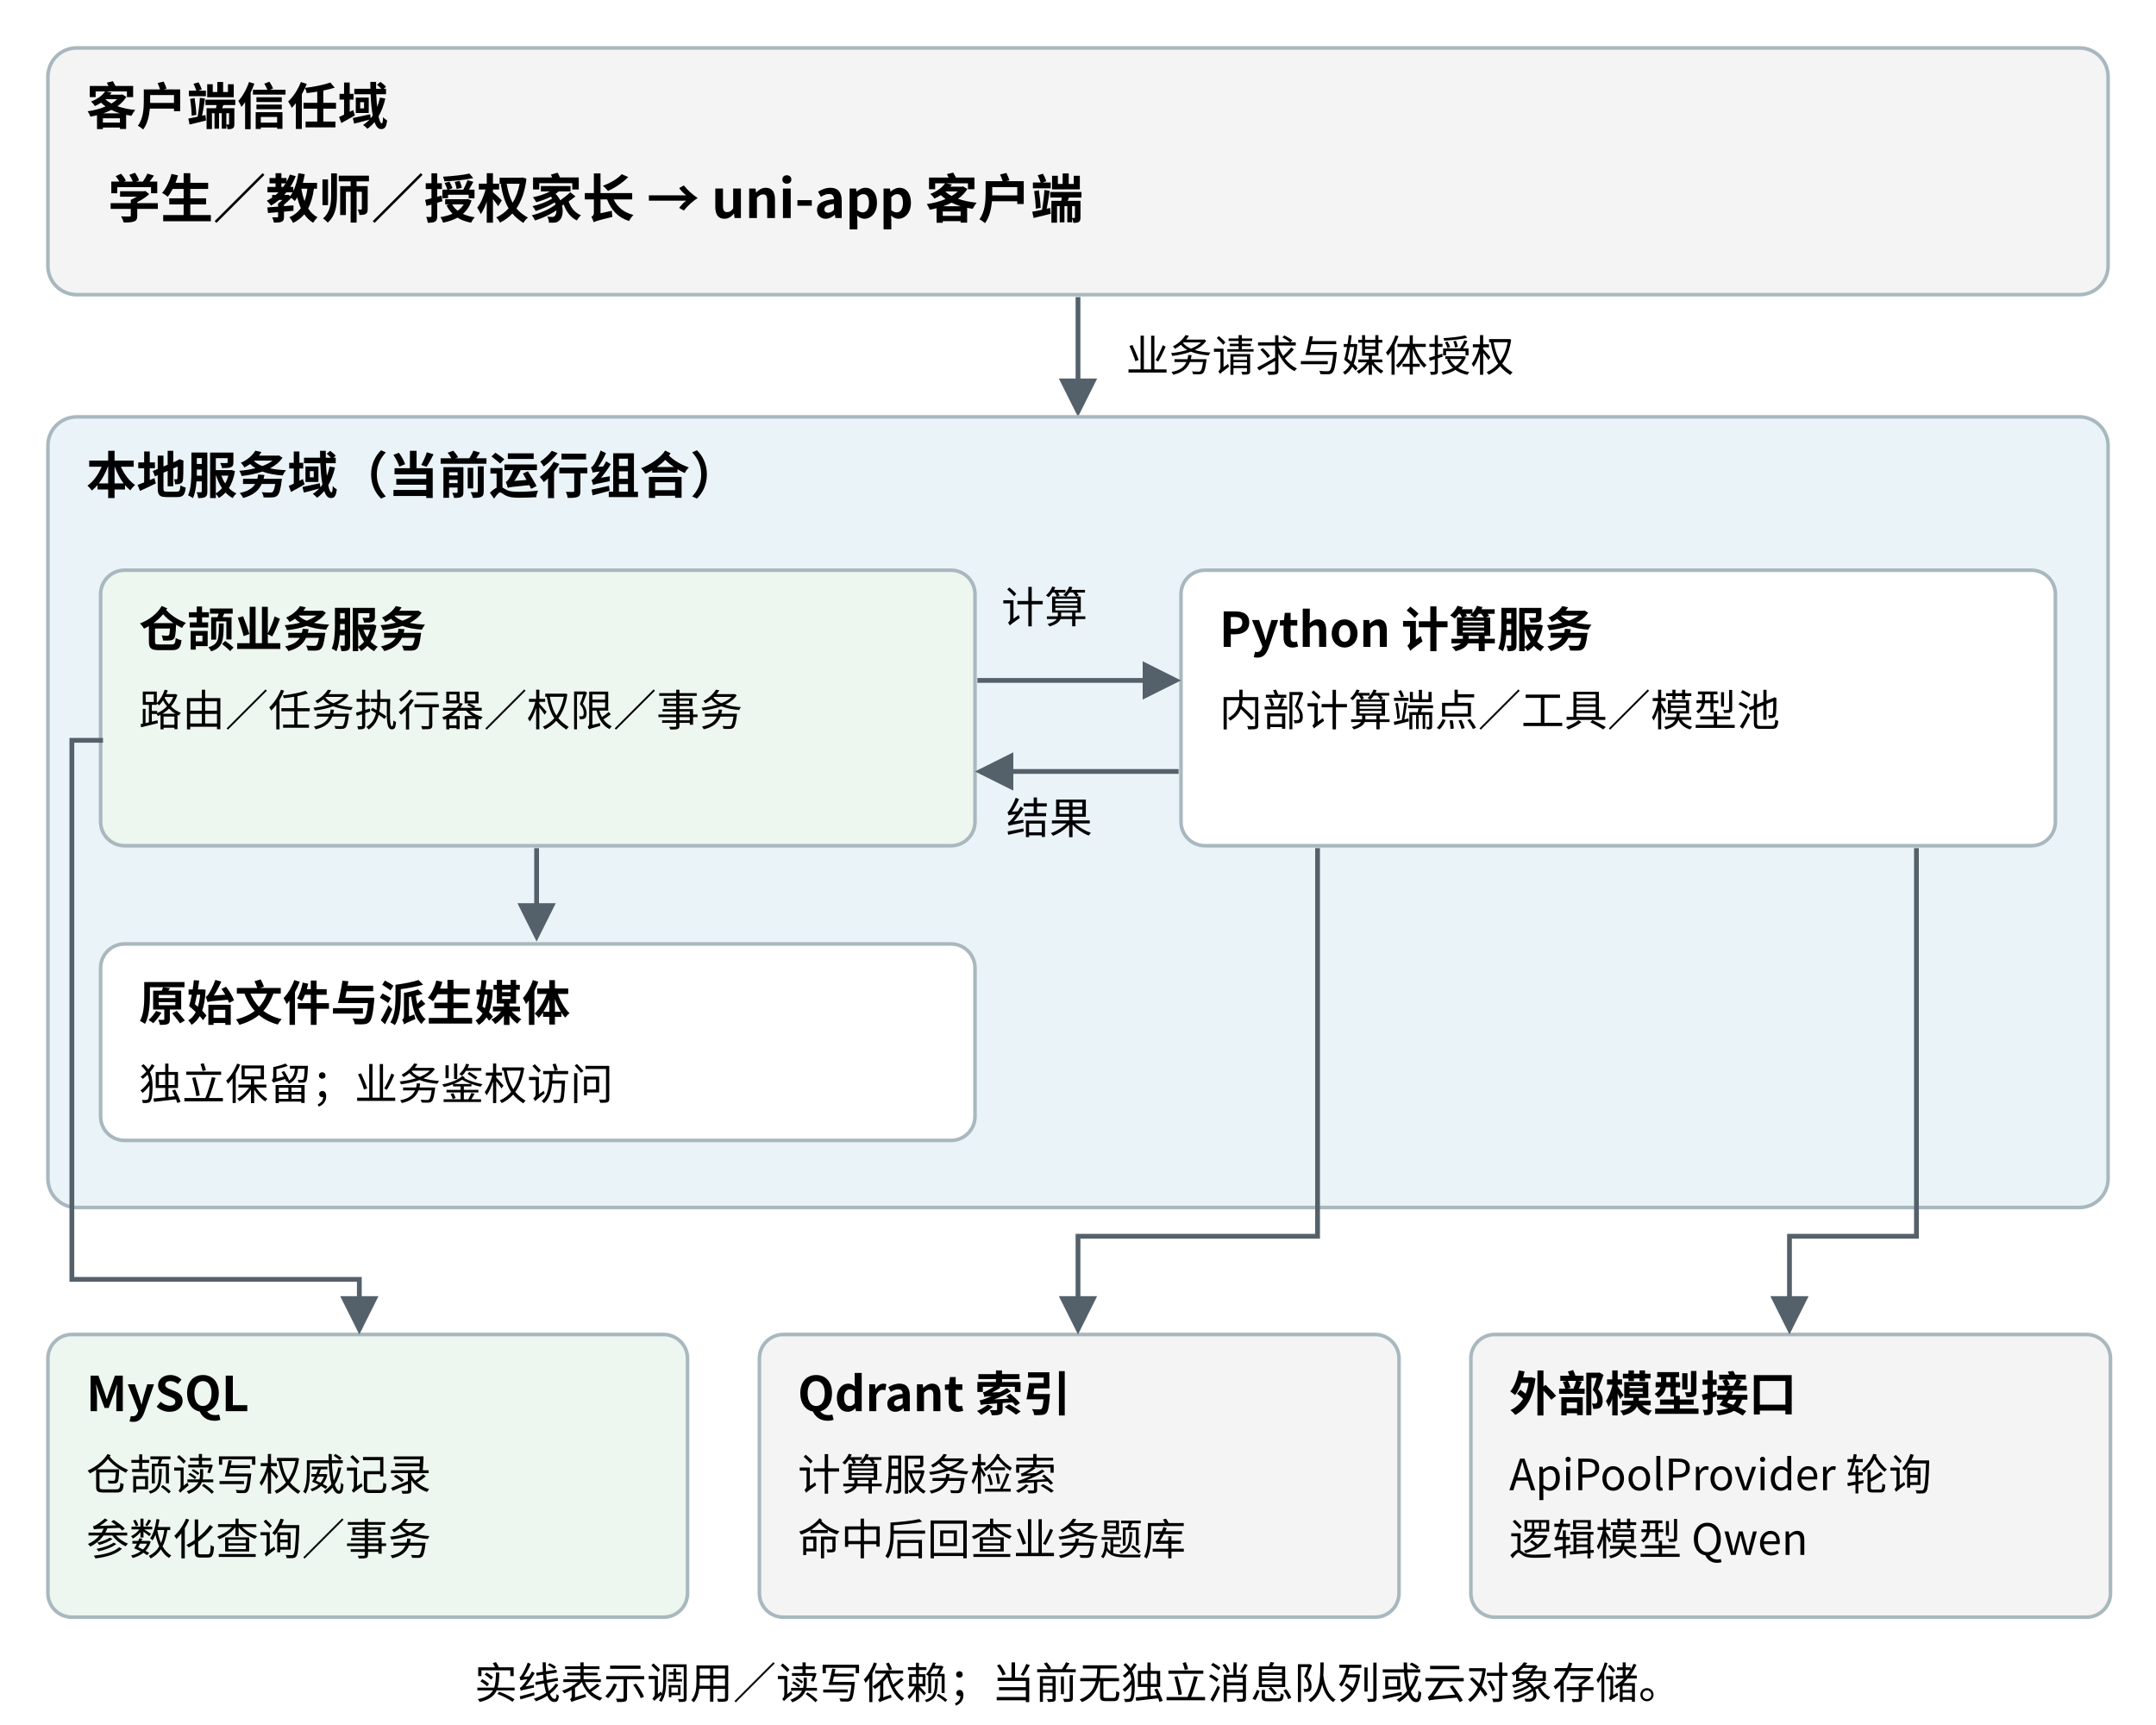
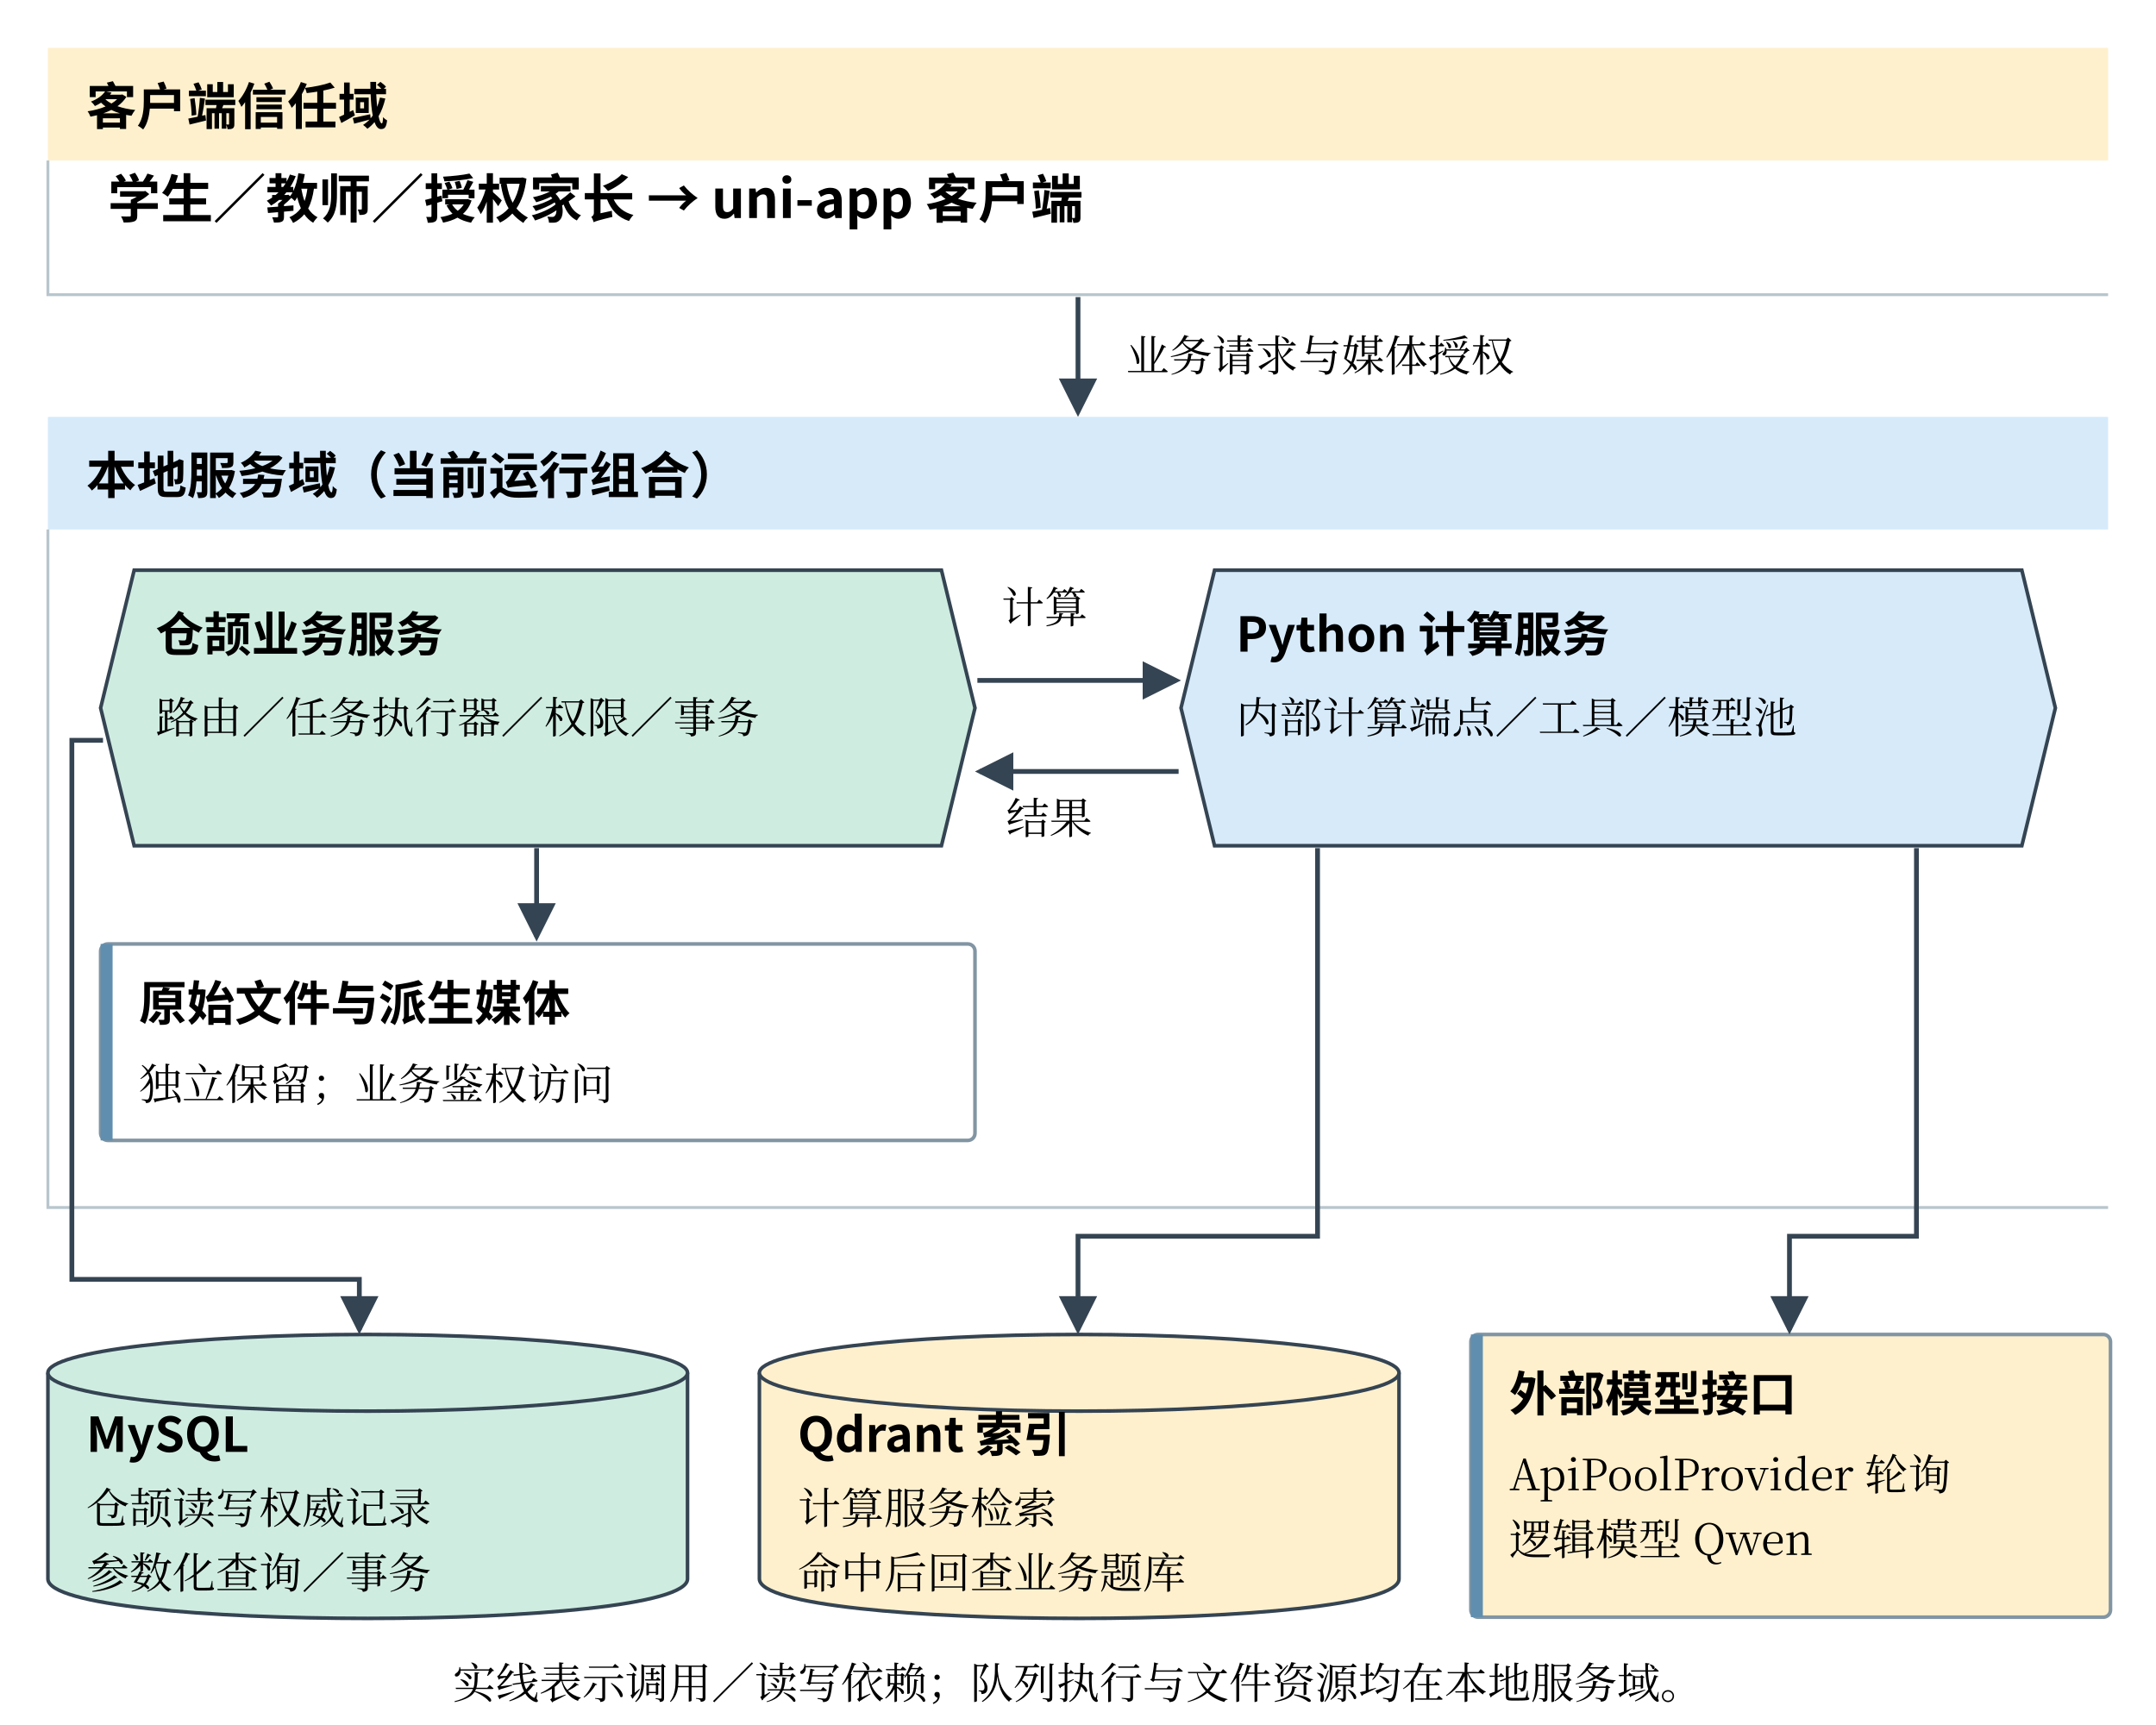
<svg xmlns="http://www.w3.org/2000/svg" width="900" height="720" viewBox="0 0 900 720">
  <defs>
    <marker id="arrow" markerWidth="8" markerHeight="8" refX="7" refY="4" orient="auto">
-       <path d="M0 0 L8 4 L0 8Z" fill="#55616a" />
+       <path d="M0 0 L8 4 L0 8Z" fill="#354452" />
    </marker>
  </defs>
  <rect width="900" height="720" fill="#ffffff" />
-   <rect x="20" y="20" width="860" height="103" rx="12" fill="#f3f4f3" stroke="#a9b8bf" stroke-width="1.5" />
-   <text x="36" y="52" fill="#000000" font-family="Noto Sans CJK SC, sans-serif" font-size="21" font-weight="700" text-anchor="start">
+   <rect x="20" y="20" width="860" height="103" rx="0" fill="#ffffff" stroke="none" stroke-width="1.5" />
+   <rect x="20" y="20" width="860" height="47" rx="0" fill="#fff0cd" stroke="none" stroke-width="1.5" />
+   <path d="M20 67 V123 H880" stroke="#b8c5cc" stroke-width="1.2" fill="none" />
+   <text x="36" y="52" fill="#000000" font-family="Noto Sans CJK SC" font-size="21" font-weight="700" text-anchor="start">
    <tspan x="36" dy="0">客户端信任域</tspan>
  </text>
-   <text x="45" y="91" fill="#000000" font-family="Noto Sans CJK SC, sans-serif" font-size="22" font-weight="700" text-anchor="start">
+   <text x="45" y="91" fill="#000000" font-family="Noto Sans CJK SC" font-size="22" font-weight="700" text-anchor="start">
    <tspan x="45" dy="0">学生／教师／授权家长  →  uni-app 客户端</tspan>
  </text>
-   <path d="M450,124 L450,172" fill="none" stroke="#55616a" stroke-width="2" marker-end="url(#arrow)" />
-   <text x="470" y="155" fill="#000000" font-family="Noto Sans CJK SC, sans-serif" font-size="18" font-weight="400" text-anchor="start">
+   <path d="M450,124 L450,172" fill="none" stroke="#354452" stroke-width="2" marker-end="url(#arrow)" />
+   <text x="470" y="155" fill="#000000" font-family="Noto Serif CJK SC" font-size="18" font-weight="400" text-anchor="start">
    <tspan x="470" dy="0">业务请求与媒体授权</tspan>
  </text>
-   <rect x="20" y="174" width="860" height="330" rx="12" fill="#eaf3f8" stroke="#a9b8bf" stroke-width="1.5" />
-   <text x="36" y="206" fill="#000000" font-family="Noto Sans CJK SC, sans-serif" font-size="21" font-weight="700" text-anchor="start">
+   <rect x="20" y="174" width="860" height="330" rx="0" fill="#ffffff" stroke="none" stroke-width="1.5" />
+   <rect x="20" y="174" width="860" height="47" rx="0" fill="#d6eafa" stroke="none" stroke-width="1.5" />
+   <path d="M20 221 V504 H880" stroke="#b8c5cc" stroke-width="1.2" fill="none" />
+   <text x="36" y="206" fill="#000000" font-family="Noto Sans CJK SC" font-size="21" font-weight="700" text-anchor="start">
    <tspan x="36" dy="0">本地服务域（当前运行组合）</tspan>
  </text>
-   <rect x="42" y="238" width="365" height="115" rx="10" fill="#edf6ef" stroke="#a9b8bf" stroke-width="1.5" />
-   <text x="58" y="270" fill="#000000" font-family="Noto Sans CJK SC, sans-serif" font-size="20" font-weight="700" text-anchor="start">
-     <tspan x="58" dy="0">仓颉业务服务</tspan>
+   <path d="M56 238 H393 L407 295.5 L393 353 H56 L42 295.5Z" fill="#cfece1" stroke="#354452" stroke-width="1.5" />
+   <text x="65" y="272" fill="#000000" font-family="Noto Sans CJK SC" font-size="20" font-weight="700" text-anchor="start">
+     <tspan x="65" dy="0">仓颉业务服务</tspan>
  </text>
-   <text x="58" y="303" fill="#000000" font-family="Noto Sans CJK SC, sans-serif" font-size="18" font-weight="400" text-anchor="start">
-     <tspan x="58" dy="0">路由／任务执行器／权限／事务</tspan>
+   <text x="65" y="306" fill="#000000" font-family="Noto Serif CJK SC" font-size="18" font-weight="400" text-anchor="start">
+     <tspan x="65" dy="0">路由／任务执行器／权限／事务</tspan>
  </text>
-   <rect x="493" y="238" width="365" height="115" rx="10" fill="#ffffff" stroke="#a9b8bf" stroke-width="1.5" />
-   <text x="509" y="270" fill="#000000" font-family="Noto Sans CJK SC, sans-serif" font-size="20" font-weight="700" text-anchor="start">
-     <tspan x="509" dy="0">Python 计算服务</tspan>
+   <path d="M507 238 H844 L858 295.5 L844 353 H507 L493 295.5Z" fill="#d6eafa" stroke="#354452" stroke-width="1.5" />
+   <text x="516" y="272" fill="#000000" font-family="Noto Sans CJK SC" font-size="20" font-weight="700" text-anchor="start">
+     <tspan x="516" dy="0">Python 计算服务</tspan>
  </text>
-   <text x="509" y="303" fill="#000000" font-family="Noto Sans CJK SC, sans-serif" font-size="18" font-weight="400" text-anchor="start">
-     <tspan x="509" dy="0">内部计算端点／工具／模型池</tspan>
+   <text x="516" y="306" fill="#000000" font-family="Noto Serif CJK SC" font-size="18" font-weight="400" text-anchor="start">
+     <tspan x="516" dy="0">内部计算端点／工具／模型池</tspan>
  </text>
-   <path d="M408,284 L491,284" fill="none" stroke="#55616a" stroke-width="2" marker-end="url(#arrow)" />
-   <text x="418" y="260" fill="#000000" font-family="Noto Sans CJK SC, sans-serif" font-size="18" font-weight="400" text-anchor="start">
+   <path d="M408,284 L491,284" fill="none" stroke="#354452" stroke-width="2" marker-end="url(#arrow)" />
+   <text x="418" y="260" fill="#000000" font-family="Noto Serif CJK SC" font-size="18" font-weight="400" text-anchor="start">
    <tspan x="418" dy="0">计算</tspan>
  </text>
-   <path d="M492,322 L409,322" fill="none" stroke="#55616a" stroke-width="2" marker-end="url(#arrow)" />
-   <text x="420" y="348" fill="#000000" font-family="Noto Sans CJK SC, sans-serif" font-size="18" font-weight="400" text-anchor="start">
+   <path d="M492,322 L409,322" fill="none" stroke="#354452" stroke-width="2" marker-end="url(#arrow)" />
+   <text x="420" y="348" fill="#000000" font-family="Noto Serif CJK SC" font-size="18" font-weight="400" text-anchor="start">
    <tspan x="420" dy="0">结果</tspan>
  </text>
-   <rect x="42" y="394" width="365" height="82" rx="10" fill="#ffffff" stroke="#a9b8bf" stroke-width="1.5" />
-   <text x="58" y="426" fill="#000000" font-family="Noto Sans CJK SC, sans-serif" font-size="20" font-weight="700" text-anchor="start">
+   <rect x="42" y="394" width="365" height="82" rx="3" fill="#ffffff" stroke="#8295a3" stroke-width="1.5" />
+   <rect x="42" y="394" width="5" height="82" fill="#608eaf" />
+   <text x="58" y="426" fill="#000000" font-family="Noto Sans CJK SC" font-size="20" font-weight="700" text-anchor="start">
    <tspan x="58" dy="0">原始文件与派生媒体</tspan>
  </text>
-   <text x="58" y="459" fill="#000000" font-family="Noto Sans CJK SC, sans-serif" font-size="18" font-weight="400" text-anchor="start">
+   <text x="58" y="459" fill="#000000" font-family="Noto Serif CJK SC" font-size="18" font-weight="400" text-anchor="start">
    <tspan x="58" dy="0">独立保留；业务鉴权访问</tspan>
  </text>
-   <path d="M224,354 L224,391" fill="none" stroke="#55616a" stroke-width="2" marker-end="url(#arrow)" />
-   <rect x="20" y="557" width="267" height="118" rx="10" fill="#edf6ef" stroke="#a9b8bf" stroke-width="1.5" />
-   <text x="36" y="589" fill="#000000" font-family="Noto Sans CJK SC, sans-serif" font-size="20" font-weight="700" text-anchor="start">
+   <path d="M224,354 L224,391" fill="none" stroke="#354452" stroke-width="2" marker-end="url(#arrow)" />
+   <path d="M20 573 V659 C20 681 287 681 287 659 V573" fill="#cfece1" stroke="#354452" stroke-width="1.5" />
+   <ellipse cx="153.5" cy="573" rx="133.5" ry="16" fill="#cfece1" stroke="#354452" stroke-width="1.5" />
+   <text x="36" y="606" fill="#000000" font-family="Noto Sans CJK SC" font-size="20" font-weight="700" text-anchor="start">
    <tspan x="36" dy="0">MySQL</tspan>
  </text>
-   <text x="36" y="622" fill="#000000" font-family="Noto Sans CJK SC, sans-serif" font-size="18" font-weight="400" text-anchor="start">
+   <text x="36" y="636" fill="#000000" font-family="Noto Serif CJK SC" font-size="18" font-weight="400" text-anchor="start">
    <tspan x="36" dy="0">仓颉读写权威记录</tspan>
    <tspan x="36" dy="27.0">参数化查询／事务</tspan>
  </text>
-   <rect x="317" y="557" width="267" height="118" rx="10" fill="#f3f4f3" stroke="#a9b8bf" stroke-width="1.5" />
-   <text x="333" y="589" fill="#000000" font-family="Noto Sans CJK SC, sans-serif" font-size="20" font-weight="700" text-anchor="start">
+   <path d="M317 573 V659 C317 681 584 681 584 659 V573" fill="#fff0cd" stroke="#354452" stroke-width="1.5" />
+   <ellipse cx="450.5" cy="573" rx="133.5" ry="16" fill="#fff0cd" stroke="#354452" stroke-width="1.5" />
+   <text x="333" y="606" fill="#000000" font-family="Noto Sans CJK SC" font-size="20" font-weight="700" text-anchor="start">
    <tspan x="333" dy="0">Qdrant 索引</tspan>
  </text>
-   <text x="333" y="622" fill="#000000" font-family="Noto Sans CJK SC, sans-serif" font-size="18" font-weight="400" text-anchor="start">
+   <text x="333" y="636" fill="#000000" font-family="Noto Serif CJK SC" font-size="18" font-weight="400" text-anchor="start">
    <tspan x="333" dy="0">计算服务检索</tspan>
    <tspan x="333" dy="27.0">命中后回查业务题库</tspan>
  </text>
-   <rect x="614" y="557" width="267" height="118" rx="10" fill="#f3f4f3" stroke="#a9b8bf" stroke-width="1.5" />
-   <text x="630" y="589" fill="#000000" font-family="Noto Sans CJK SC, sans-serif" font-size="20" font-weight="700" text-anchor="start">
+   <rect x="614" y="557" width="267" height="118" rx="3" fill="#fff0cd" stroke="#8295a3" stroke-width="1.5" />
+   <rect x="614" y="557" width="5" height="118" fill="#608eaf" />
+   <text x="630" y="589" fill="#000000" font-family="Noto Sans CJK SC" font-size="20" font-weight="700" text-anchor="start">
    <tspan x="630" dy="0">外部模型接口</tspan>
  </text>
-   <text x="630" y="622" fill="#000000" font-family="Noto Sans CJK SC, sans-serif" font-size="18" font-weight="400" text-anchor="start">
+   <text x="630" y="622" fill="#000000" font-family="Noto Serif CJK SC" font-size="18" font-weight="400" text-anchor="start">
    <tspan x="630" dy="0">ApiPoolProvider 轮询</tspan>
    <tspan x="630" dy="27.0">逻辑模型 Qwen</tspan>
  </text>
-   <path d="M43 309 L30 309 L30 534 L150 534 L150 555" fill="none" stroke="#55616a" stroke-width="2" marker-end="url(#arrow)" />
-   <path d="M550 354 L550 516 L450 516 L450 555" fill="none" stroke="#55616a" stroke-width="2" marker-end="url(#arrow)" />
-   <path d="M800 354 L800 516 L747 516 L747 555" fill="none" stroke="#55616a" stroke-width="2" marker-end="url(#arrow)" />
-   <text x="450" y="709" fill="#000000" font-family="Noto Sans CJK SC, sans-serif" font-size="18" font-weight="400" text-anchor="middle">
-     <tspan x="450" dy="0">实线表示调用／读写依赖；当前无独立消息队列或云对象存储。</tspan>
+   <path d="M43 309 L30 309 L30 534 L150 534 L150 555" fill="none" stroke="#354452" stroke-width="2" marker-end="url(#arrow)" />
+   <path d="M550 354 L550 516 L450 516 L450 555" fill="none" stroke="#354452" stroke-width="2" marker-end="url(#arrow)" />
+   <path d="M800 354 L800 516 L747 516 L747 555" fill="none" stroke="#354452" stroke-width="2" marker-end="url(#arrow)" />
+   <text x="450" y="709" fill="#000000" font-family="Noto Serif CJK SC" font-size="18" font-weight="400" text-anchor="middle">
+     <tspan x="450" dy="0">实线表示调用／读写依赖；队列执行与文件资源均在本地服务域。</tspan>
  </text>
</svg>
